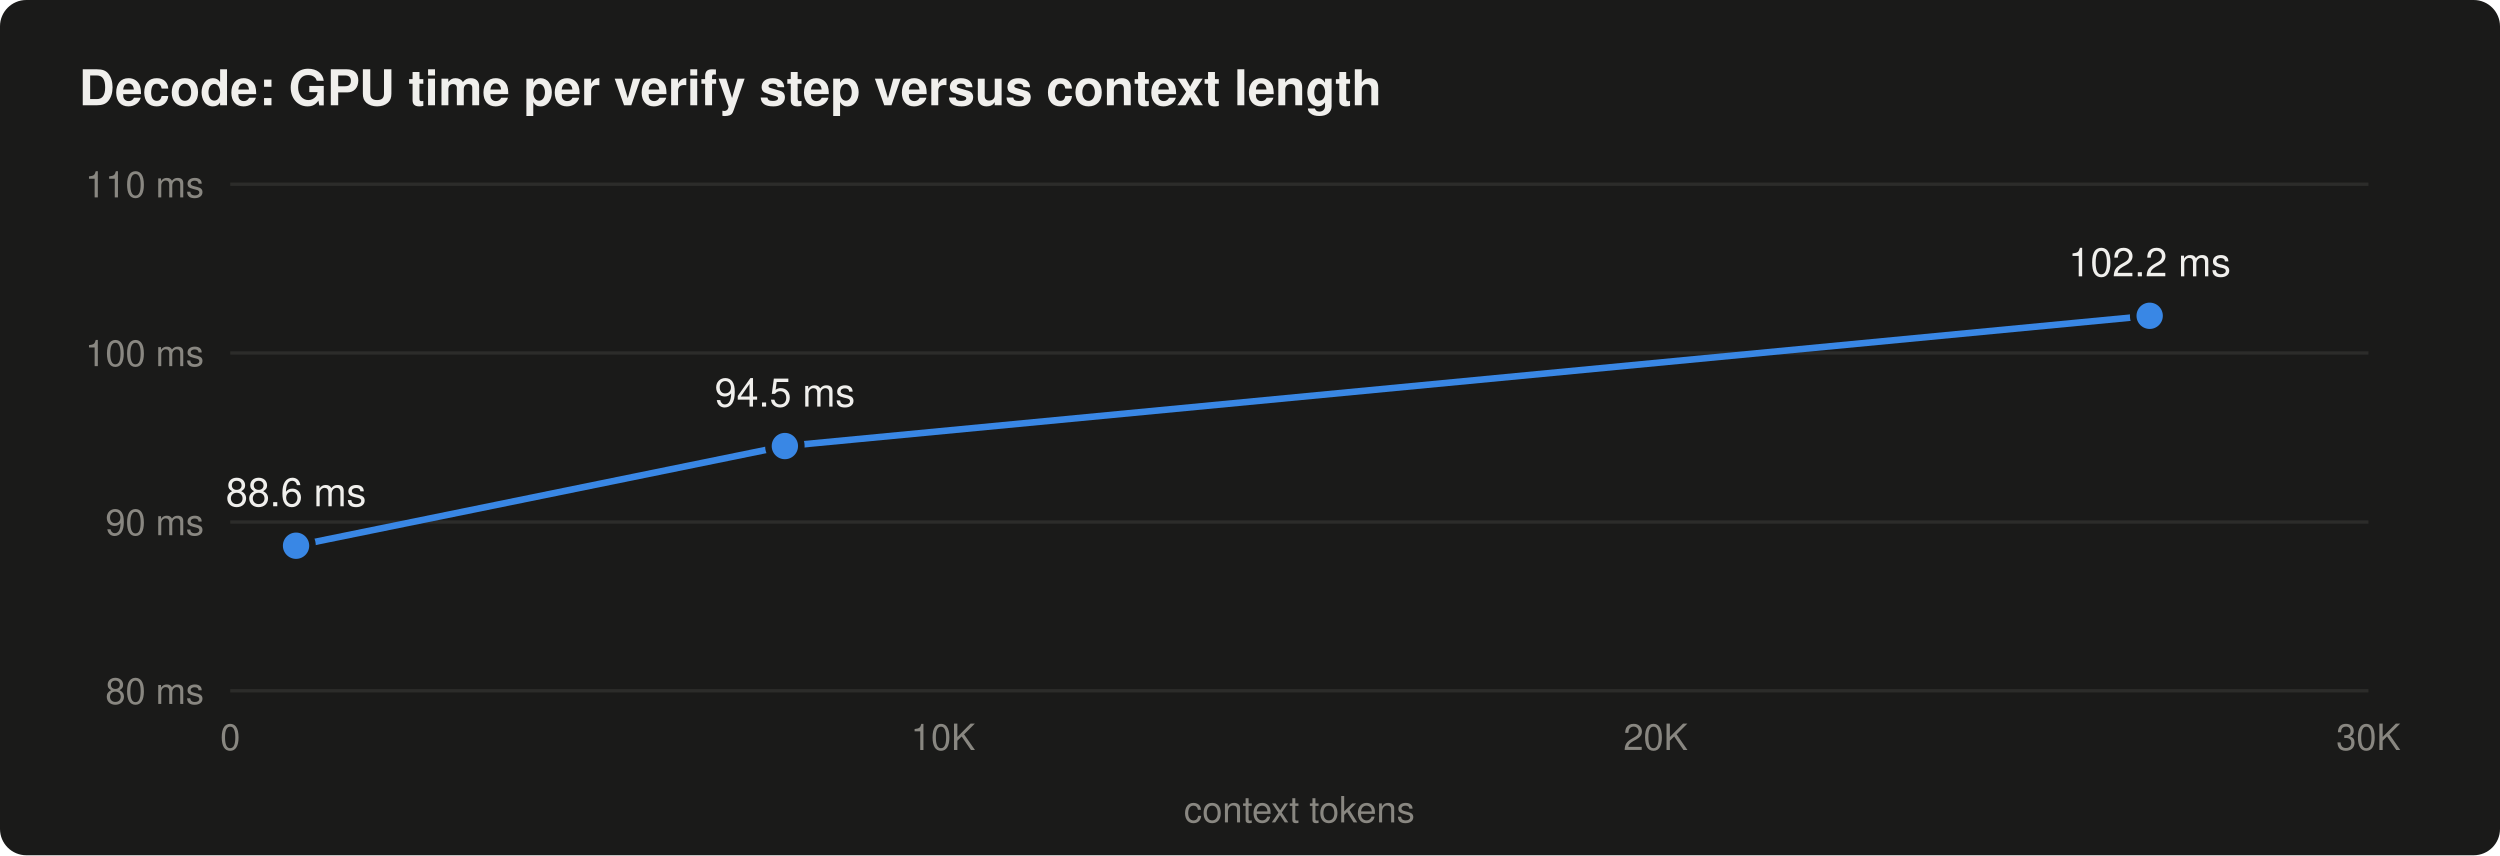
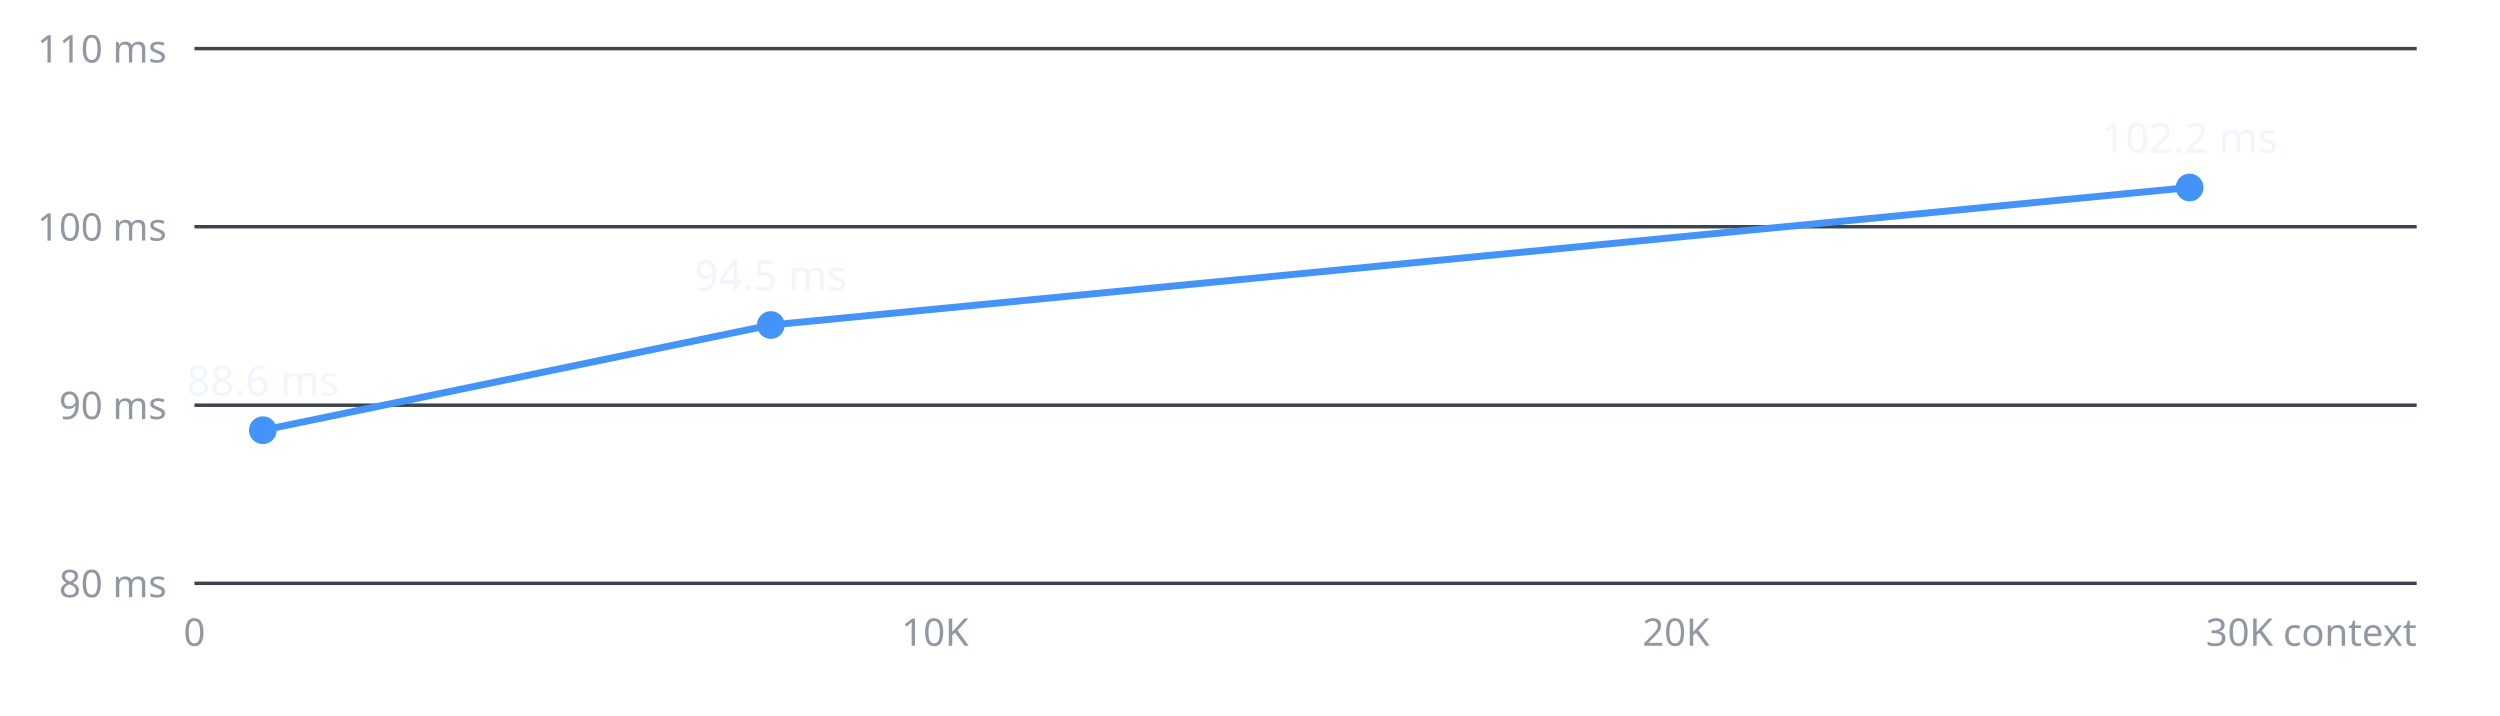
- <svg xmlns="http://www.w3.org/2000/svg" width="760" height="260" viewBox="0 0 760 260" role="img" aria-label="Decode step time versus context length" font-family="-apple-system, BlinkMacSystemFont, 'Segoe UI', Helvetica, Arial, sans-serif">
-   <rect width="100%" height="100%" rx="8" fill="#1a1a19" />
-   <text x="24.0" y="32.0" fill="#f0efec" font-size="15" font-weight="600" text-anchor="start">Decode: GPU time per verify step versus context length</text>
-   <line x1="70" y1="210.0" x2="720" y2="210.0" stroke="#2c2c2a" />
-   <text x="62.0" y="214.0" fill="#898781" font-size="11" font-weight="400" text-anchor="end">80 ms</text>
-   <line x1="70" y1="158.7" x2="720" y2="158.7" stroke="#2c2c2a" />
-   <text x="62.0" y="162.7" fill="#898781" font-size="11" font-weight="400" text-anchor="end">90 ms</text>
-   <line x1="70" y1="107.3" x2="720" y2="107.3" stroke="#2c2c2a" />
-   <text x="62.0" y="111.3" fill="#898781" font-size="11" font-weight="400" text-anchor="end">100 ms</text>
-   <line x1="70" y1="56.0" x2="720" y2="56.0" stroke="#2c2c2a" />
-   <text x="62.0" y="60.0" fill="#898781" font-size="11" font-weight="400" text-anchor="end">110 ms</text>
-   <text x="70.0" y="228.0" fill="#898781" font-size="11" font-weight="400" text-anchor="middle">0</text>
-   <text x="286.7" y="228.0" fill="#898781" font-size="11" font-weight="400" text-anchor="middle">10K</text>
-   <text x="503.3" y="228.0" fill="#898781" font-size="11" font-weight="400" text-anchor="middle">20K</text>
-   <text x="720.0" y="228.0" fill="#898781" font-size="11" font-weight="400" text-anchor="middle">30K</text>
-   <text x="395.0" y="250.0" fill="#898781" font-size="11" font-weight="400" text-anchor="middle">context tokens</text>
-   <polyline points="90.0,165.9 238.6,135.6 653.5,96.0" fill="none" stroke="#3987e5" stroke-width="2" />
-   <circle cx="90.0" cy="165.9" r="5" fill="#3987e5" stroke="#1a1a19" stroke-width="2" />
-   <text x="90.0" y="153.9" fill="#f0efec" font-size="12" font-weight="400" text-anchor="middle">88.6 ms</text>
-   <circle cx="238.6" cy="135.6" r="5" fill="#3987e5" stroke="#1a1a19" stroke-width="2" />
-   <text x="238.6" y="123.6" fill="#f0efec" font-size="12" font-weight="400" text-anchor="middle">94.5 ms</text>
-   <circle cx="653.5" cy="96.0" r="5" fill="#3987e5" stroke="#1a1a19" stroke-width="2" />
-   <text x="653.5" y="84.0" fill="#f0efec" font-size="12" font-weight="400" text-anchor="middle">102.2 ms</text>
+ <svg xmlns="http://www.w3.org/2000/svg" width="720" height="206" viewBox="0 0 720 206" role="img" aria-label="Decode step time versus context length" font-family="-apple-system, BlinkMacSystemFont, 'Segoe UI', 'Noto Sans', Helvetica, Arial, sans-serif">
+   <line x1="56.0" y1="168.0" x2="696.0" y2="168.0" stroke="#3d444d" />
+   <text x="48.0" y="172.0" fill="#9198a1" font-size="11" font-weight="400" text-anchor="end">80 ms</text>
+   <line x1="56.0" y1="116.7" x2="696.0" y2="116.7" stroke="#3d444d" />
+   <text x="48.0" y="120.7" fill="#9198a1" font-size="11" font-weight="400" text-anchor="end">90 ms</text>
+   <line x1="56.0" y1="65.3" x2="696.0" y2="65.3" stroke="#3d444d" />
+   <text x="48.0" y="69.3" fill="#9198a1" font-size="11" font-weight="400" text-anchor="end">100 ms</text>
+   <line x1="56.0" y1="14.0" x2="696.0" y2="14.0" stroke="#3d444d" />
+   <text x="48.0" y="18.0" fill="#9198a1" font-size="11" font-weight="400" text-anchor="end">110 ms</text>
+   <text x="56.0" y="186.0" fill="#9198a1" font-size="11" font-weight="400" text-anchor="middle">0</text>
+   <text x="269.3" y="186.0" fill="#9198a1" font-size="11" font-weight="400" text-anchor="middle">10K</text>
+   <text x="482.7" y="186.0" fill="#9198a1" font-size="11" font-weight="400" text-anchor="middle">20K</text>
+   <text x="696.0" y="186.0" fill="#9198a1" font-size="11" font-weight="400" text-anchor="end">30K context</text>
+   <polyline points="75.7,123.9 222.0,93.6 630.6,54.0" fill="none" stroke="#4493f8" stroke-width="2" />
+   <circle cx="75.7" cy="123.9" r="4" fill="#4493f8" />
+   <text x="75.7" y="113.9" fill="#f0f6fc" font-size="12" font-weight="400" text-anchor="middle">88.6 ms</text>
+   <circle cx="222.0" cy="93.6" r="4" fill="#4493f8" />
+   <text x="222.0" y="83.6" fill="#f0f6fc" font-size="12" font-weight="400" text-anchor="middle">94.5 ms</text>
+   <circle cx="630.6" cy="54.0" r="4" fill="#4493f8" />
+   <text x="630.6" y="44.0" fill="#f0f6fc" font-size="12" font-weight="400" text-anchor="middle">102.2 ms</text>
</svg>
